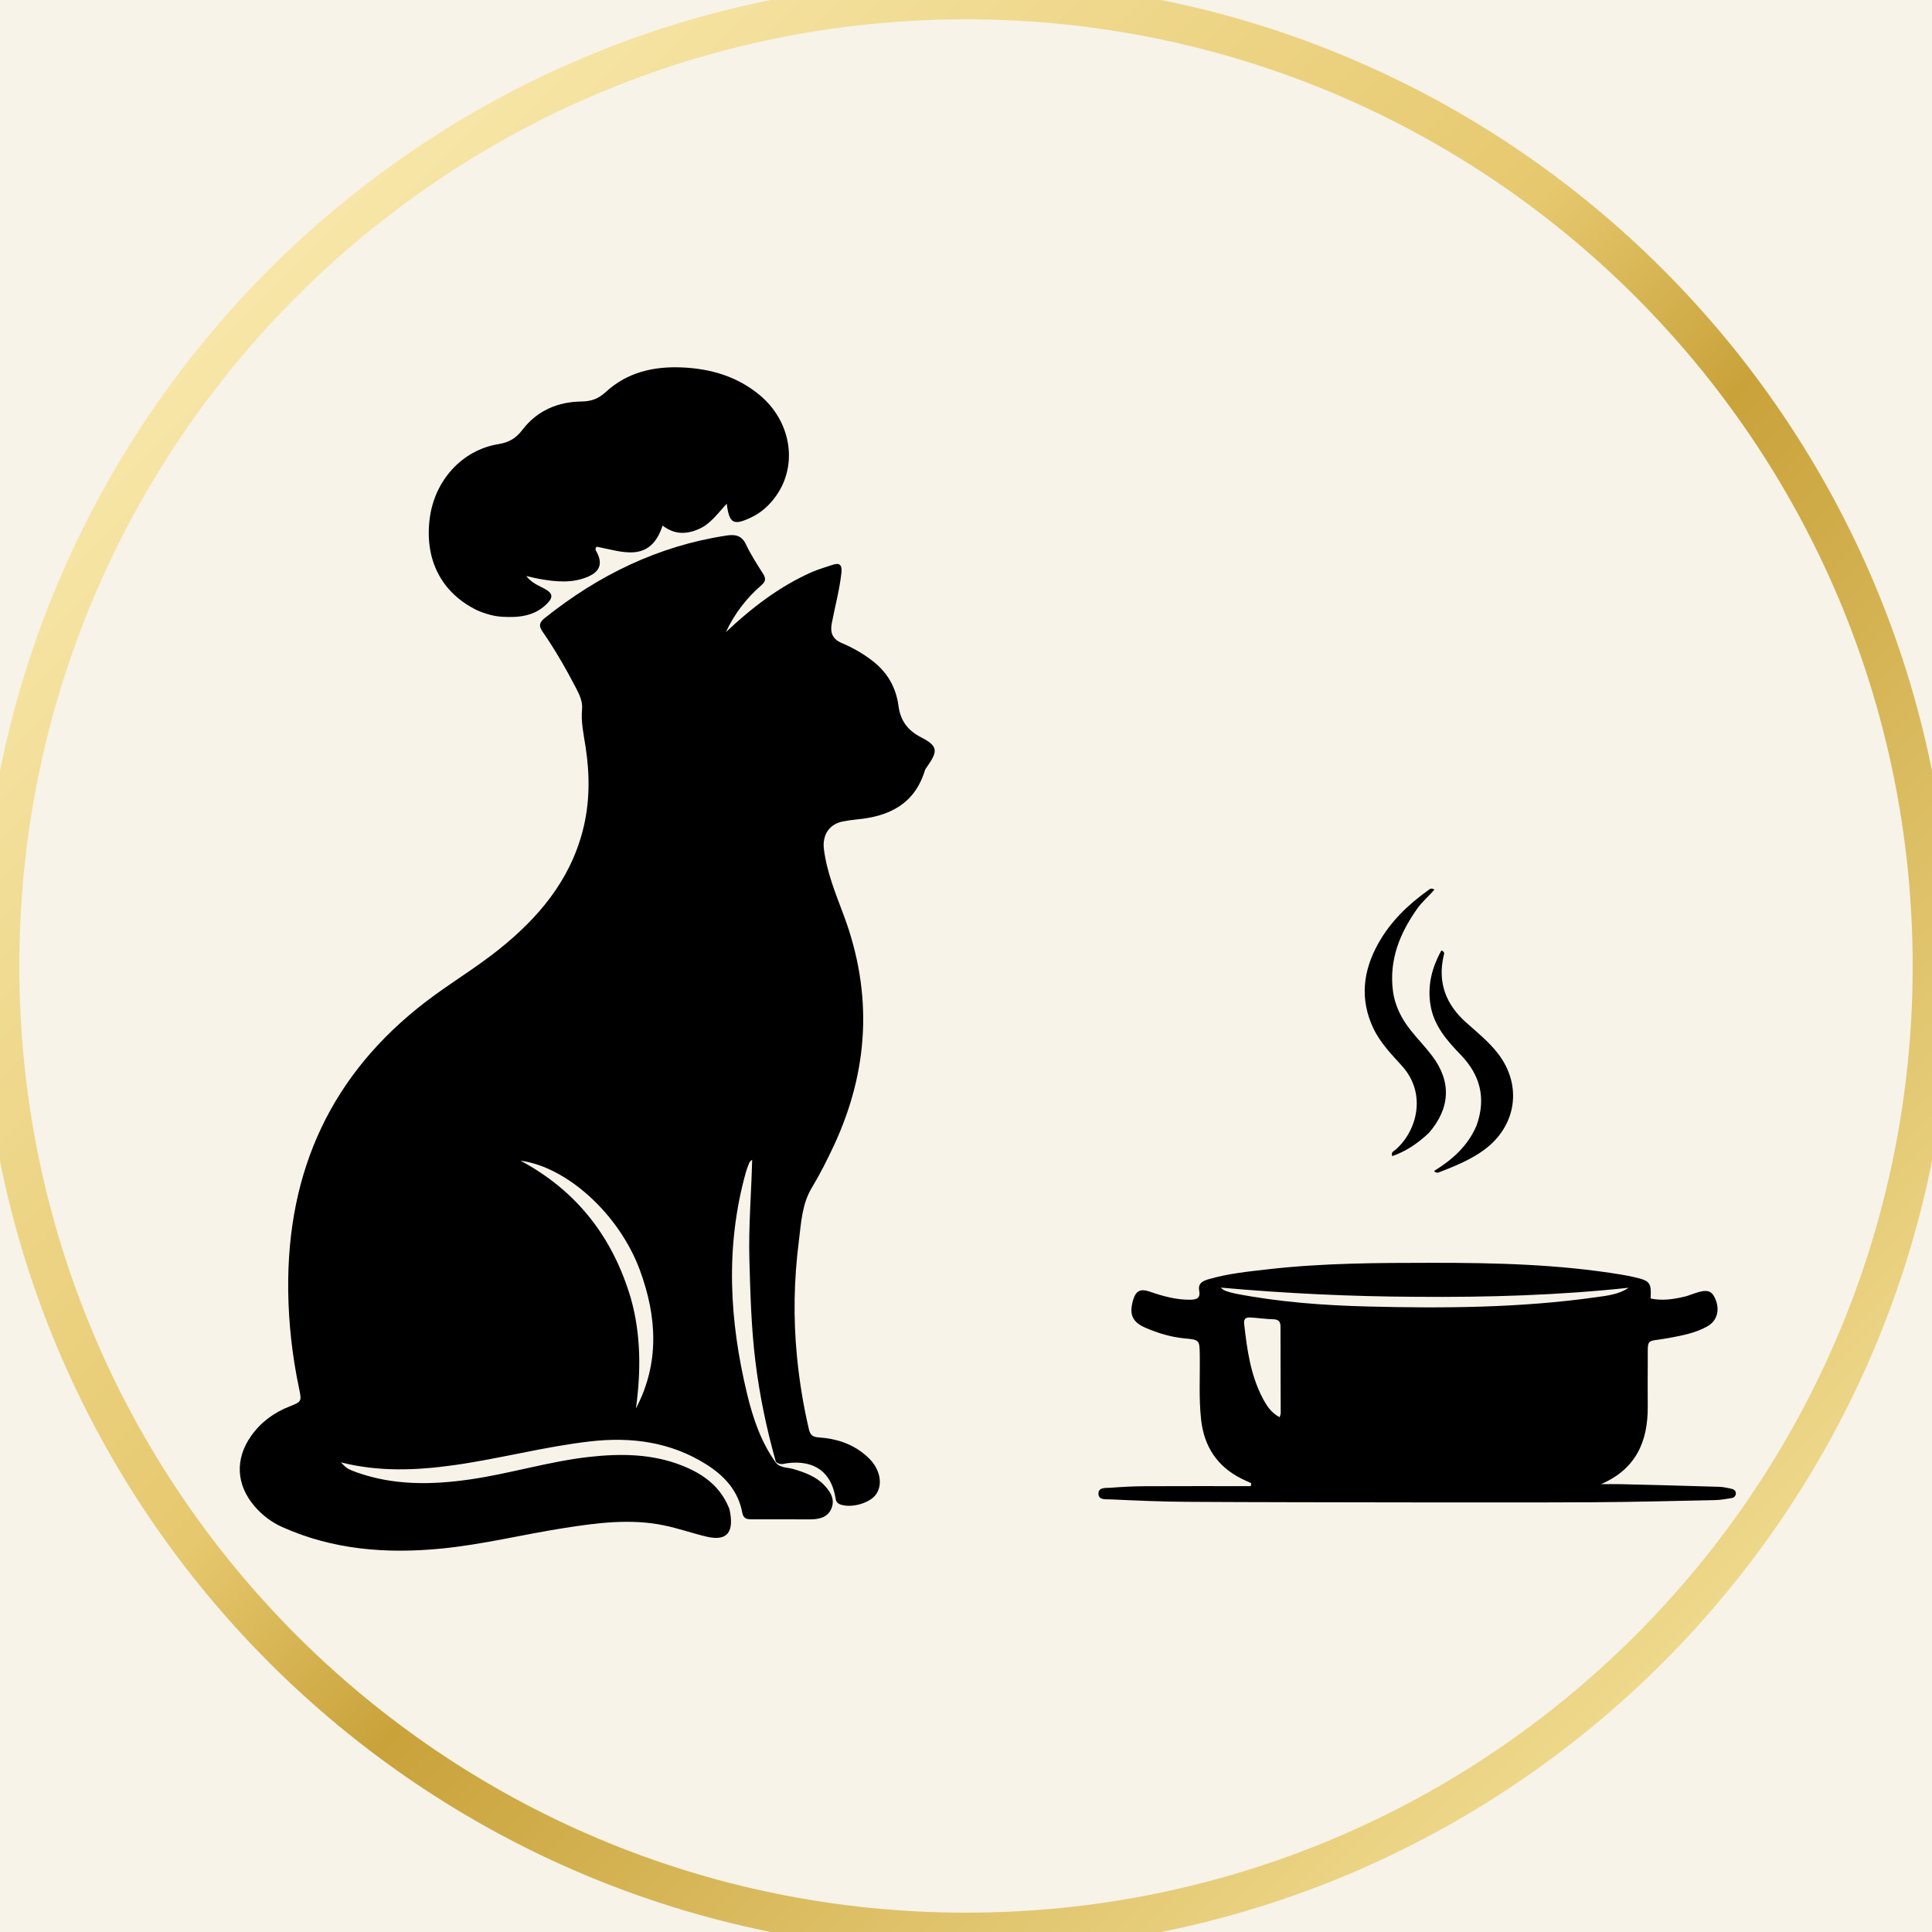
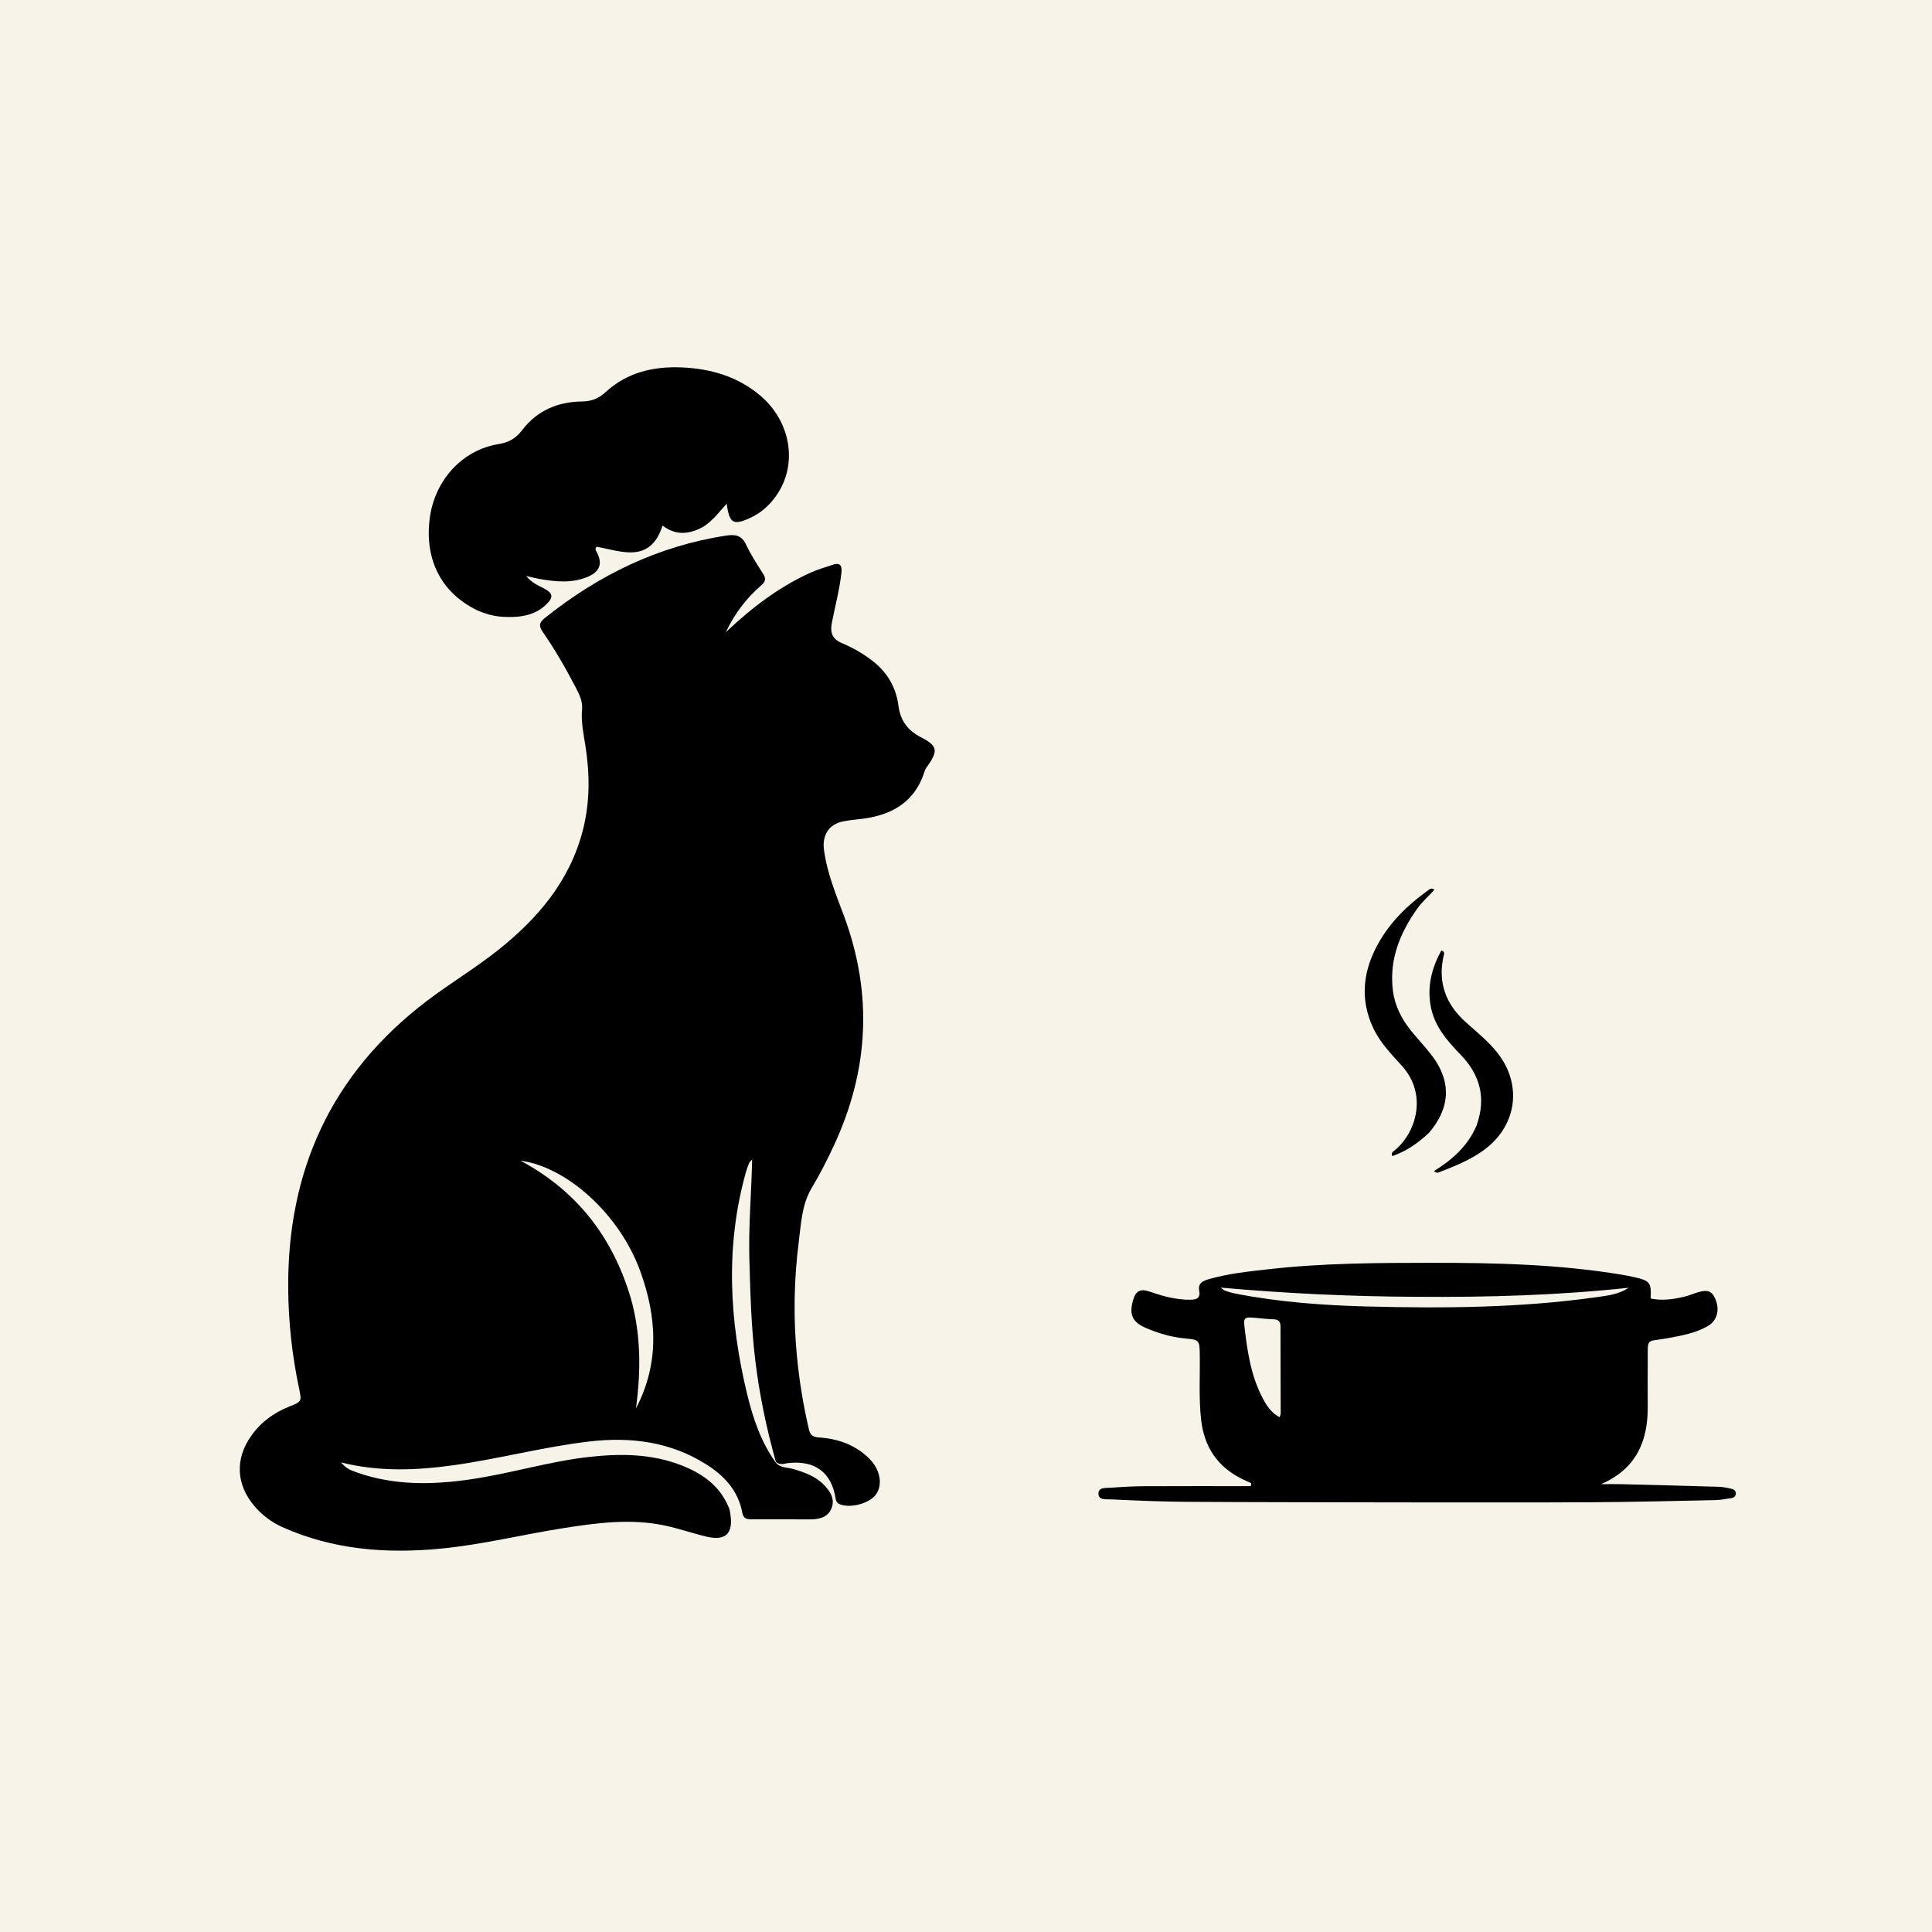
<svg xmlns="http://www.w3.org/2000/svg" version="1.1" id="Layer_1" x="0px" y="0px" width="100%" viewBox="0 0 1024 1024" enable-background="new 0 0 1024 1024" xml:space="preserve">
  <rect width="100%" height="100%" fill="#F7F3E8" />
-   <rect width="100%" height="100%" fill="#F7F3E8" />
-   <defs>
-     <linearGradient id="goldFrame" x1="0%" y1="0%" x2="100%" y2="100%">
-       <stop offset="0%" stop-color="#FFF4C2" />
-       <stop offset="45%" stop-color="#E6C86E" />
-       <stop offset="55%" stop-color="#C9A23A" />
-       <stop offset="100%" stop-color="#FFF1B0" />
-     </linearGradient>
-   </defs>
-   <rect width="100%" height="100%" rx="60%" fill="none" stroke="url(#goldFrame)" stroke-width="2%" />
  <path fill="#000000" opacity="1" stroke="none" d=" M411.02,774.994   C413.41,778.164 417.274,777.66 420.488,778.615   C426.475,780.393 432.286,782.448 436.708,787.016   C440.043,790.461 442.754,794.6 440.643,799.589   C438.621,804.366 434.039,805.293 429.327,805.299   C418.994,805.312 408.661,805.236 398.328,805.266   C395.739,805.274 394.001,804.835 393.418,801.713   C391.247,790.089 383.921,782.174 374.251,776.094   C355.312,764.19 334.509,761.487 312.771,763.975   C288.444,766.76 264.74,773.189 240.507,776.579   C220.606,779.364 200.763,780.162 180.691,775.083   C183.555,778.179 184.482,778.771 189.37,780.49   C208.927,787.367 228.93,787.033 249.083,784.132   C270.333,781.073 290.94,774.578 312.309,772.194   C329.004,770.331 345.585,770.49 361.52,776.786   C372.384,781.079 381.453,787.508 386.164,798.76   C386.357,799.22 386.581,799.681 386.685,800.164   C389.089,811.437 386.038,817.212 374.414,814.438   C366.819,812.626 359.404,810.007 351.767,808.441   C334.167,804.832 316.607,807.137 299.154,809.86   C277.292,813.272 255.749,818.668 233.683,820.804   C204.768,823.604 176.455,821.43 149.553,809.346   C143.872,806.794 138.969,803.067 134.887,798.304   C125.184,786.98 124.459,773.344 133.076,761.121   C138.209,753.84 145.077,748.752 153.367,745.483   C159.974,742.878 159.957,742.79 158.481,735.753   C154.884,718.607 152.944,701.27 152.756,683.76   C152.076,620.634 175.538,569.114 226.218,530.532   C238.561,521.135 251.912,513.186 264.043,503.529   C285.079,486.784 301.919,467.027 308.862,440.274   C312.69,425.524 312.663,410.658 310.348,395.699   C309.333,389.142 307.876,382.641 308.506,375.895   C308.889,371.777 307.081,368.102 305.221,364.527   C299.909,354.318 294.188,344.34 287.633,334.885   C285.426,331.702 285.794,329.921 288.792,327.526   C317.195,304.839 348.809,289.358 385.01,283.861   C389.765,283.139 393.143,283.754 395.452,288.702   C397.976,294.112 401.33,299.15 404.514,304.231   C406.044,306.673 405.762,308.254 403.562,310.163   C395.726,316.968 389.439,325.007 384.725,335.046   C398.583,321.982 413.07,310.922 429.956,303.364   C433.585,301.739 437.476,300.698 441.246,299.384   C445.202,298.004 446.386,299.638 445.978,303.478   C445.007,312.608 442.54,321.447 440.845,330.434   C439.901,335.443 441.318,338.785 446.122,340.82   C452.11,343.356 457.696,346.515 462.873,350.613   C470.667,356.785 474.972,364.683 476.247,374.314   C477.251,381.906 481.119,387.123 487.88,390.614   C496.973,395.31 497.432,397.788 491.427,406.299   C490.951,406.973 490.413,407.668 490.177,408.437   C484.743,426.147 471.313,432.702 454.273,434.298   C451.792,434.53 449.319,434.913 446.867,435.363   C439.54,436.709 435.755,442.566 436.685,450.031   C438.229,462.422 442.988,473.802 447.278,485.328   C462.662,526.663 460.54,567.212 442.022,607.062   C438.44,614.77 434.601,622.337 430.217,629.638   C424.986,638.348 424.611,648.367 423.379,658.042   C420.804,678.254 420.421,698.566 422.396,718.859   C423.669,731.939 425.759,744.91 428.772,757.724   C429.462,760.654 430.948,761.672 433.944,761.864   C442.755,762.429 450.972,764.934 457.96,770.609   C459.376,771.759 460.755,773.004 461.929,774.392   C466.725,780.063 467.68,787.115 464.414,791.91   C461.229,796.588 451.769,799.365 445.804,797.535   C443.942,796.964 443.157,796.01 442.857,794.089   C440.703,780.312 431.676,773.745 417.474,775.497   C415.534,775.736 413.586,776.729 411.243,774.851   C406.185,756.919 402.564,739.388 400.375,721.524   C398.184,703.646 397.7,685.692 397.189,667.745   C396.686,650.072 398.235,632.407 398.661,614.694   C397.653,615.356 397.195,616.045 396.905,616.799   C396.309,618.348 395.717,619.908 395.272,621.505   C384.369,660.69 386.568,699.826 395.987,738.866   C399.073,751.658 403.272,764.092 411.02,774.994  M334.415,688.313   C339.777,707.508 339.723,726.931 337.061,746.5   C349.674,722.533 348.204,697.938 339.245,673.471   C328.254,643.454 300.398,618.432 275.849,615.173   C305.372,630.97 324.678,655.293 334.415,688.313  z" />
  <path fill="#000000" opacity="1" stroke="none" d=" M743,796.3   C704.512,796.216 666.524,796.231 628.537,795.994   C615.22,795.911 601.902,795.302 588.595,794.698   C586.205,794.59 582.183,795.221 582.199,791.626   C582.214,788.145 586.109,788.719 588.586,788.536   C594.56,788.097 600.554,787.756 606.543,787.725   C625.347,787.626 644.153,787.688 662.958,787.688   C663.023,787.163 663.087,786.638 663.151,786.113   C661.504,785.354 659.836,784.638 658.214,783.83   C645.224,777.357 638.219,766.846 636.612,752.443   C635.331,740.965 636.083,729.478 635.902,717.996   C635.781,710.252 635.75,710.116 627.805,709.367   C620.6,708.688 613.759,706.603 607.168,703.765   C600.173,700.753 598.415,696.681 600.486,689.329   C601.921,684.234 604.278,682.831 609.401,684.599   C616.363,687.001 623.343,688.953 630.815,688.881   C634.293,688.847 636.356,688.072 635.605,684.067   C634.845,680.017 637.734,678.838 640.72,677.975   C651.154,674.959 661.919,673.902 672.66,672.685   C701.347,669.438 730.191,669.332 758.97,669.316   C792.572,669.297 826.219,670.086 859.518,675.602   C861.813,675.983 864.102,676.43 866.368,676.956   C874.564,678.861 875.291,679.811 874.857,688.227   C880.943,689.545 886.934,688.65 892.893,687.236   C894.506,686.853 896.07,686.243 897.637,685.683   C904.494,683.233 907.044,683.777 909.026,688.149   C911.719,694.089 910.216,700.005 904.987,702.97   C898.509,706.642 891.236,707.901 884.045,709.249   C872.2,711.469 873.41,708.481 873.344,721.52   C873.304,729.518 873.281,737.516 873.337,745.513   C873.47,764.127 867.02,778.674 848.562,786.632   C852.09,786.632 855.619,786.558 859.145,786.645   C876.46,787.071 893.776,787.506 911.089,788.035   C913.394,788.106 915.71,788.617 917.969,789.149   C919.099,789.416 920.098,790.267 920.034,791.645   C919.97,792.995 918.977,793.82 917.805,794.013   C914.855,794.498 911.875,795.029 908.898,795.092   C887.257,795.546 865.615,796.097 843.971,796.221   C810.481,796.412 776.99,796.289 743,796.3  M750.5,687.333   C715.966,687.175 681.499,685.553 647.042,682.464   C647.98,683.42 648.963,683.993 650.021,684.343   C651.596,684.864 653.205,685.326 654.832,685.643   C677.936,690.141 701.364,691.868 724.801,692.464   C765.269,693.492 805.744,693.221 845.96,687.554   C851.884,686.719 857.963,686.116 863.189,682.549   C826.025,686.525 788.793,687.648 750.5,687.333  M664.4,698.396   C661.936,698.311 658.969,697.578 659.437,701.738   C660.947,715.148 662.747,728.502 669.068,740.714   C671.185,744.803 673.587,748.718 678.235,751.167   C678.505,750.163 678.806,749.566 678.805,748.969   C678.776,733.654 678.682,718.338 678.691,703.023   C678.693,700.158 677.341,699.304 674.709,699.235   C671.556,699.153 668.411,698.742 664.4,698.396  z" />
  <path fill="#000000" opacity="1" stroke="none" d=" M252.798,323.417   C233.868,314.125 224.958,296.614 227.76,274.788   C230.336,254.727 244.779,238.579 264.171,235.396   C269.934,234.45 273.483,232.274 276.947,227.752   C284.71,217.618 295.655,212.954 308.267,212.801   C313.429,212.738 317.197,211.335 321.079,207.759   C332.375,197.354 346.359,194.11 361.328,194.739   C376.48,195.374 390.546,199.416 402.479,209.264   C419.337,223.178 423.127,246.352 411.252,262.954   C407.817,267.757 403.571,271.665 398.149,274.242   C388.786,278.69 386.525,277.573 385.189,266.981   C380.463,272.03 376.7,277.6 370.494,280.352   C363.951,283.254 357.615,283.506 351.184,278.561   C344.631,298.681 329.725,292.341 316.288,289.76   C315.042,291.009 315.881,291.835 316.321,292.676   C319.399,298.567 318.053,302.8 311.954,305.515   C303.489,309.282 294.713,308.397 285.945,306.851   C283.849,306.481 281.782,305.95 278.917,305.32   C281.733,308.854 285.101,310.2 288.244,311.847   C293.132,314.408 293.515,316.534 289.477,320.409   C282.898,326.721 274.593,327.392 266.155,326.897   C261.687,326.634 257.307,325.389 252.798,323.417  z" />
  <path fill="#000000" opacity="1" stroke="none" d=" M757.409,600.385   C751.576,605.951 745.325,610.169 737.94,612.775   C737.1,610.723 738.663,610.212 739.565,609.443   C750.837,599.815 756.597,579.803 742.967,564.828   C737.378,558.687 731.503,552.634 727.895,544.991   C720.614,529.568 722.412,514.549 730.526,500.028   C736.992,488.457 746.306,479.471 756.999,471.832   C757.735,471.306 758.524,470.393 760.264,471.534   C757.256,475.029 753.716,477.964 751.095,481.683   C741.896,494.736 736.208,508.77 738.279,525.122   C739.294,533.14 742.861,540.035 747.827,546.238   C751.469,550.788 755.553,554.993 759.063,559.636   C769.327,573.216 768.757,587.222 757.409,600.385  z" />
  <path fill="#000000" opacity="1" stroke="none" d=" M782.628,596.497   C787.817,581.915 784.471,569.678 774.145,559.002   C766.915,551.527 760.087,543.726 758.235,532.986   C756.435,522.546 758.887,512.923 763.949,503.796   C766.068,504.475 765.329,505.793 765.11,506.78   C761.976,520.836 766.359,532.315 776.895,541.783   C782.713,547.011 788.864,551.906 793.736,558.115   C807.026,575.051 803.941,596.771 786.541,609.51   C779.319,614.798 771.131,618.047 762.909,621.269   C762.18,621.555 761.32,621.873 760.062,620.67   C769.711,614.709 777.968,607.469 782.628,596.497  z" />
</svg>
